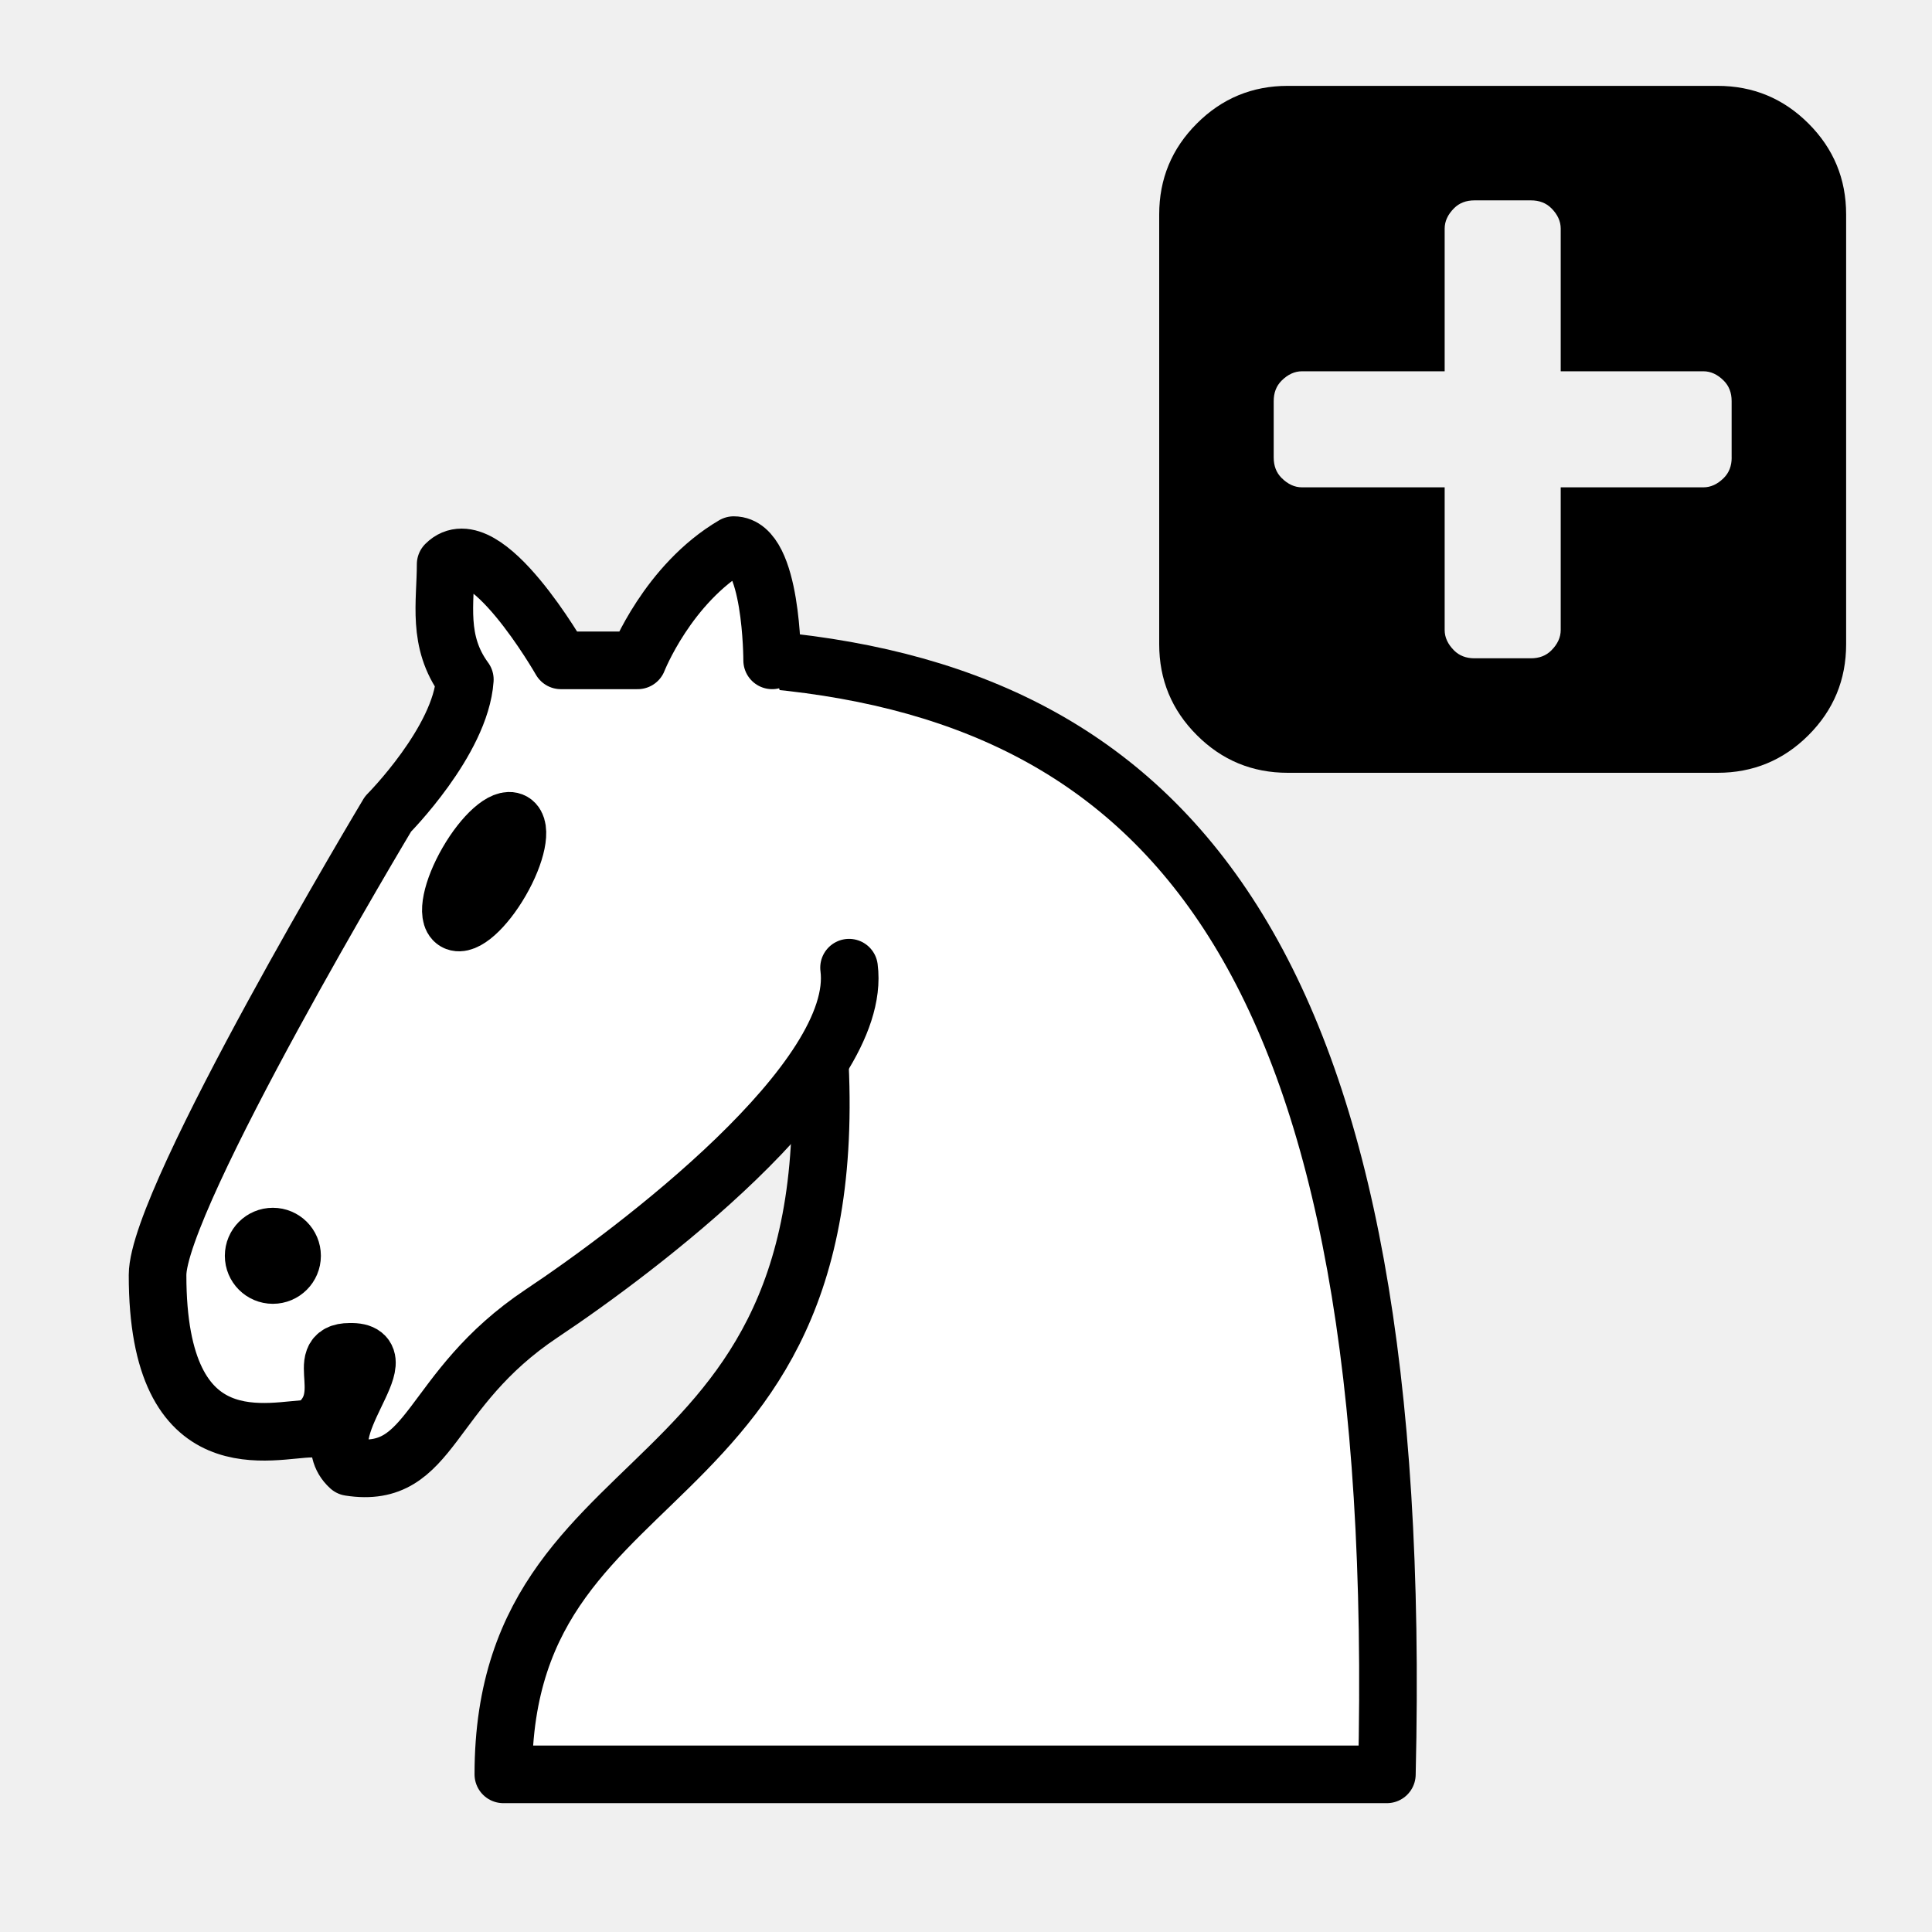
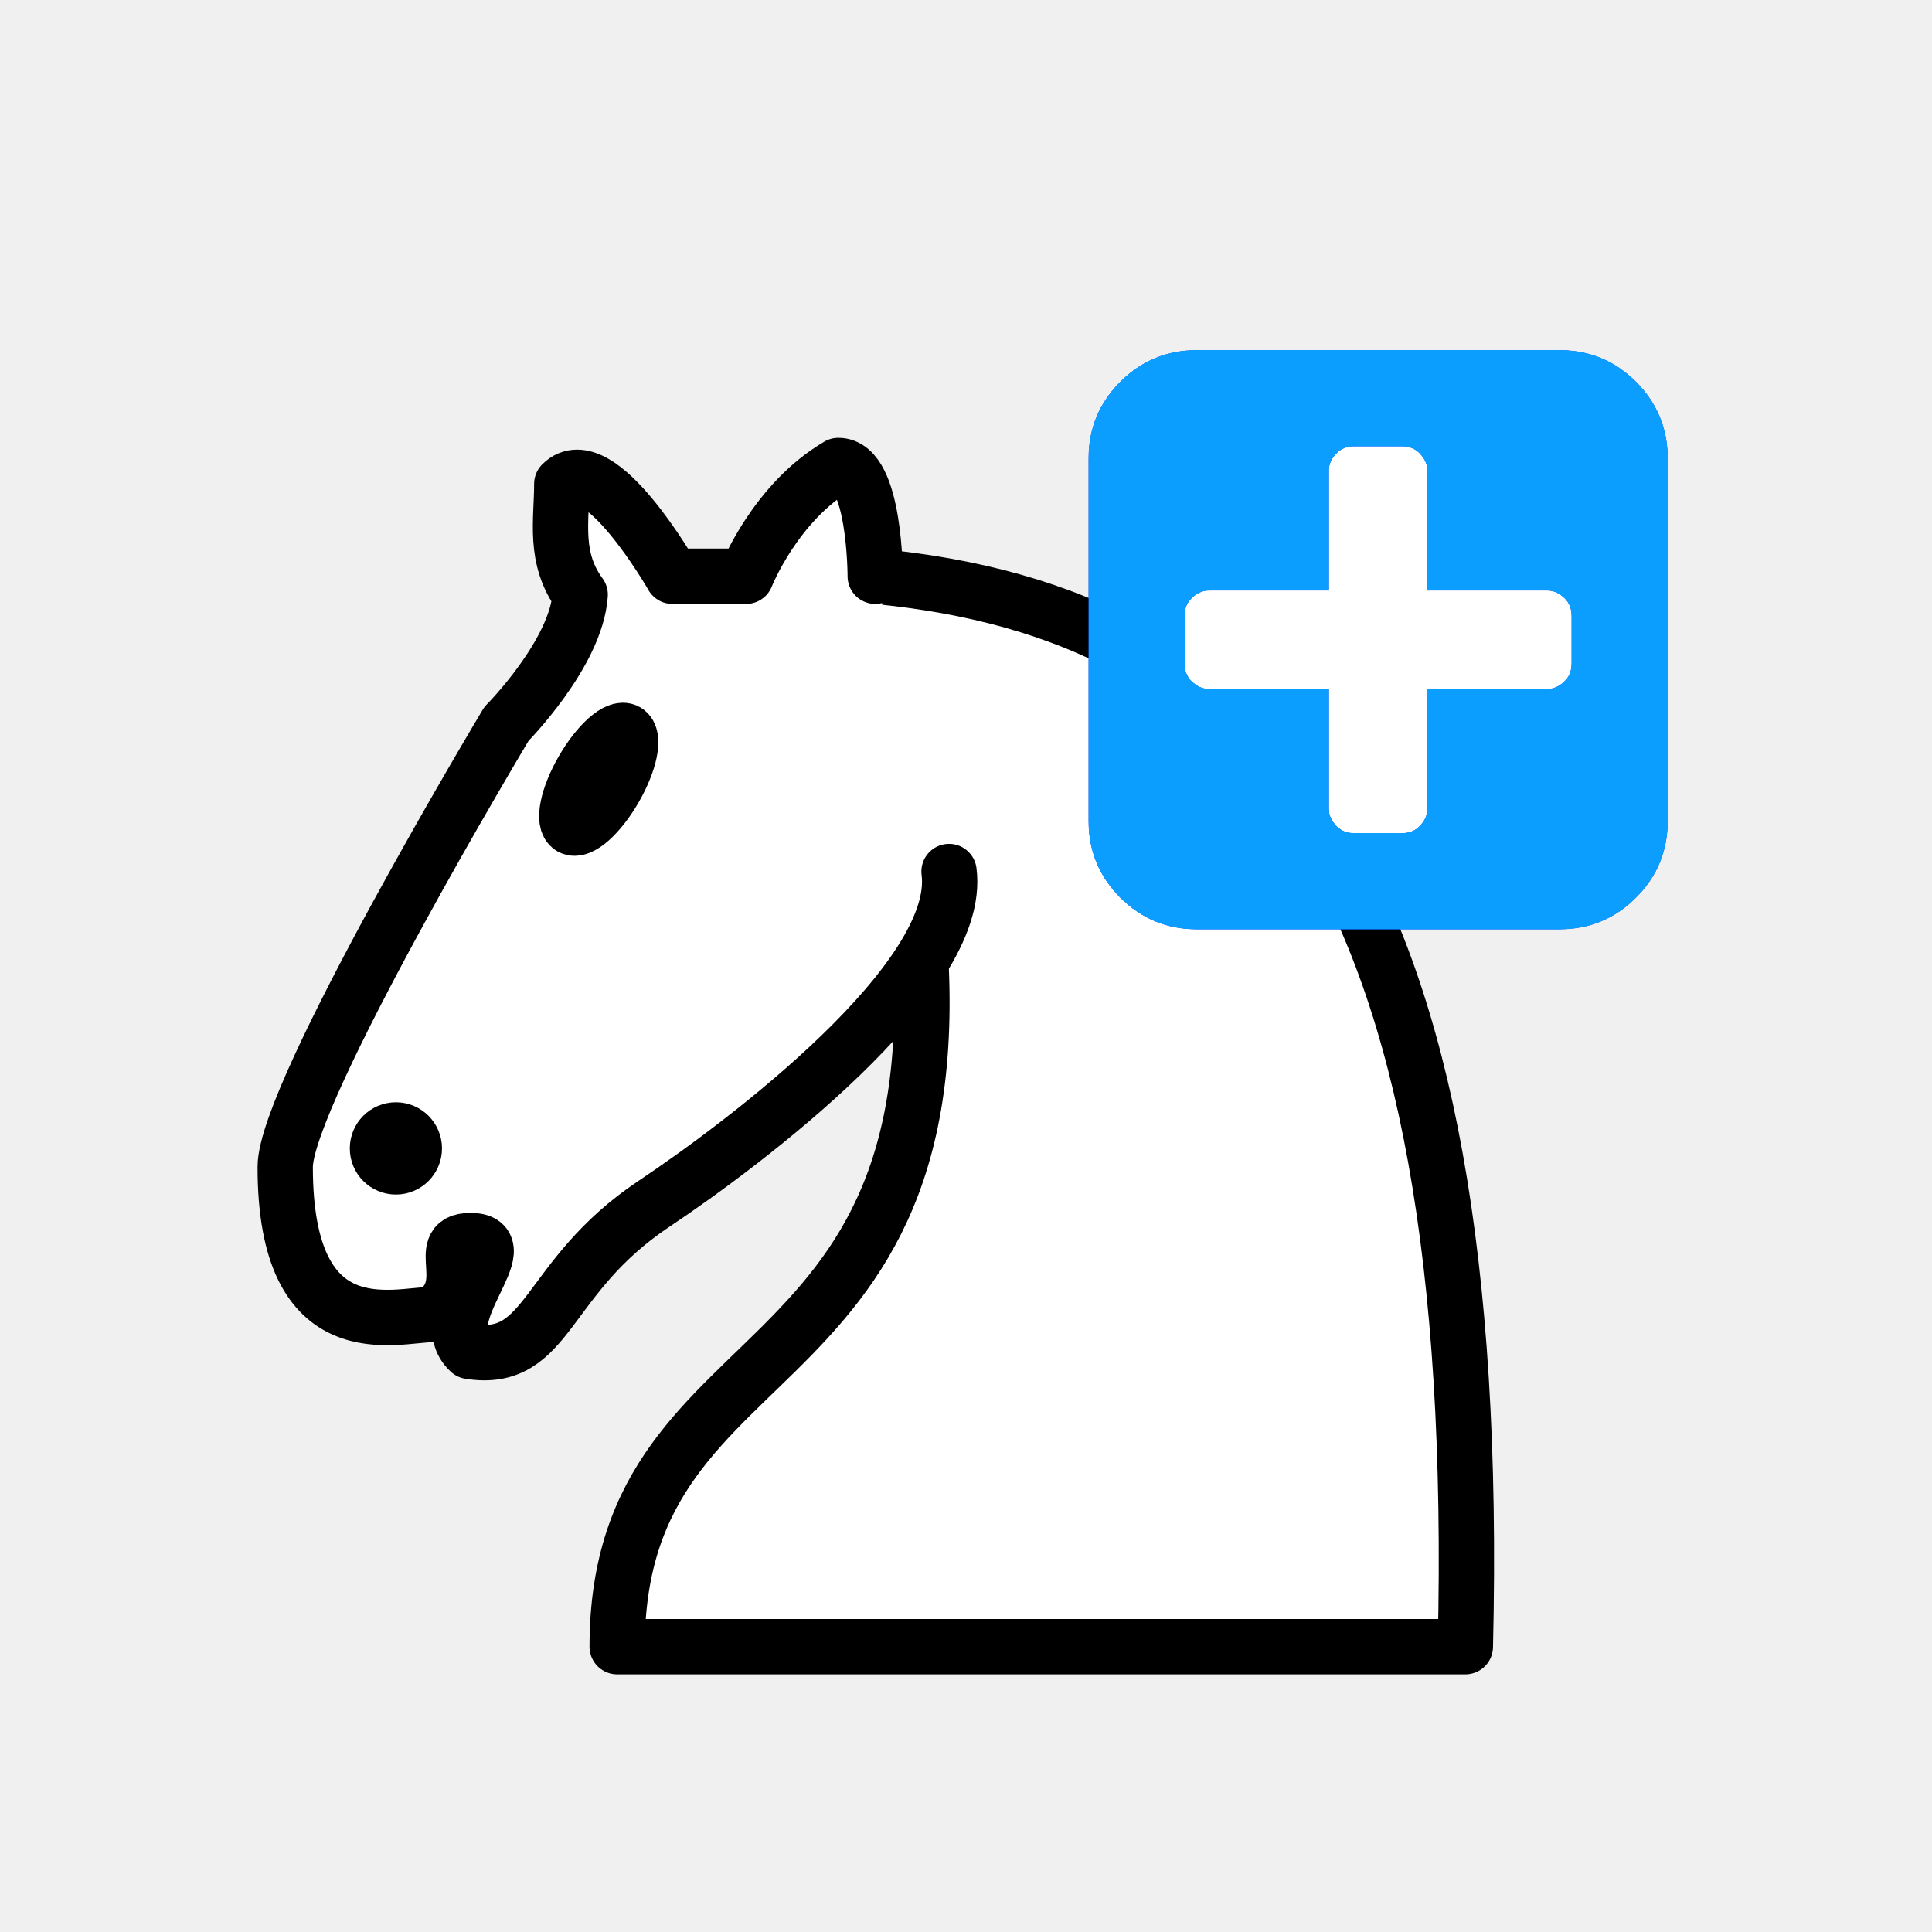
<svg xmlns="http://www.w3.org/2000/svg" version="1.1" width="45" height="45" id="svg4546">
-   <defs id="defs4550" />
+   <defs id="defs4550">
+     <filter style="color-interpolation-filters:sRGB;" id="filter840">
+       <feComposite in2="SourceGraphic" operator="arithmetic" k1="0" k2="1" result="composite1" id="feComposite826" />
+       <feColorMatrix in="composite1" values="1" type="saturate" result="colormatrix1" id="feColorMatrix828" />
+       <feFlood flood-opacity="0" flood-color="rgb(54,146,231)" result="flood1" id="feFlood830" />
+       <feBlend in="flood1" in2="colormatrix1" mode="multiply" result="blend1" id="feBlend832" />
+       <feBlend in2="blend1" mode="screen" result="blend2" id="feBlend834" />
+       <feColorMatrix in="blend2" values="1" type="saturate" result="colormatrix2" id="feColorMatrix836" />
+       <feComposite in="colormatrix2" in2="SourceGraphic" operator="in" k2="1" result="fbSourceGraphic" id="feComposite838" />
+       <feColorMatrix result="fbSourceGraphicAlpha" in="fbSourceGraphic" values="0 0 0 -1 0 0 0 0 -1 0 0 0 0 -1 0 0 0 0 1 0" id="feColorMatrix842" />
+       <feComposite in2="fbSourceGraphic" id="feComposite844" operator="arithmetic" k1="0" k2="1" result="composite1" in="fbSourceGraphic" />
+       <feColorMatrix id="feColorMatrix846" in="composite1" values="1" type="saturate" result="colormatrix1" />
+       <feFlood id="feFlood848" flood-opacity="0" flood-color="rgb(54,146,231)" result="flood1" />
+       <feBlend in2="colormatrix1" id="feBlend850" in="flood1" mode="multiply" result="blend1" />
+       <feBlend in2="blend1" id="feBlend852" mode="screen" result="blend2" />
+       <feColorMatrix id="feColorMatrix854" in="blend2" values="1" type="saturate" result="colormatrix2" />
+       <feComposite in2="fbSourceGraphic" id="feComposite856" in="colormatrix2" operator="in" k2="1" result="composite2" />
+     </filter>
+   </defs>
  <g transform="matrix(0.0456621,0,0,-0.0456621,22.45474,22.73306)" id="g4568" />
  <g id="layer2">
-     <g style="opacity:1;fill:none;fill-opacity:1;fill-rule:evenodd;stroke:#000000;stroke-width:1.5;stroke-linecap:round;stroke-linejoin:round;stroke-miterlimit:4;stroke-dasharray:none;stroke-opacity:1" id="g4544" transform="translate(-1.249998,1.25)">
+     <g style="opacity:1;fill:none;fill-opacity:1;fill-rule:evenodd;stroke:#000000;stroke-width:1.5;stroke-linecap:round;stroke-linejoin:round;stroke-miterlimit:4;stroke-dasharray:none;stroke-opacity:1" id="g4544" transform="matrix(0.96,0,0,0.9609048,1.920002,-0.1568703)">
      <path d="m 19.237,14.131 c 9.395,0.895 14.763,7.158 14.316,25.947 H 12.974 c 0,-8.053 8.947,-5.816 7.158,-18.79" style="fill:#ffffff;stroke:#000000;stroke-width:1.342" id="path4536" />
      <path d="m 21.026,21.289 c 0.34,2.604 -4.966,6.594 -7.158,8.053 -2.684,1.789 -2.523,3.883 -4.474,3.579 -0.932,-0.841 1.262,-2.72 0,-2.684 -0.895,0 0.17,1.101 -0.895,1.789 -0.895,0 -3.582,0.895 -3.579,-3.579 0,-1.789 5.368,-10.737 5.368,-10.737 0,0 1.691,-1.7 1.789,-3.132 -0.653,-0.889 -0.447,-1.789 -0.447,-2.684 0.895,-0.895 2.684,2.237 2.684,2.237 h 1.789 c 0,0 0.698,-1.782 2.237,-2.684 0.895,0 0.895,2.684 0.895,2.684" style="fill:#ffffff;stroke:#000000;stroke-width:1.342" id="path4538" />
      <path d="m 8.053,28 a 0.447,0.447 0 1 1 -0.895,0 0.447,0.447 0 1 1 0.895,0 z" style="fill:#000000;stroke:#000000;stroke-width:1.342" id="path4540" />
      <path d="m 12.914,19.276 a 0.447,1.342 30.001 1 1 -0.775,-0.447 0.447,1.342 30.001 1 1 0.775,0.447 z" style="fill:#000000;stroke:#000000;stroke-width:1.342" id="path4542" />
    </g>
+     <rect style="opacity:1;fill:#ffffff;fill-opacity:1;stroke-width:0.9" id="rect883" width="11.065" height="10.859" x="26.845" y="9.794" ry="1.453" />
  </g>
  <g id="layer1">
-     <path style="fill:currentColor;stroke-width:0.037" d="M 40.333,10.658 V 9.342 q 0,-0.292 -0.183,-0.475 Q 39.932,8.648 39.676,8.648 H 36.352 V 5.324 q 0,-0.256 -0.219,-0.475 Q 35.95,4.667 35.658,4.667 h -1.315 q -0.292,0 -0.475,0.183 -0.219,0.219 -0.219,0.475 V 8.648 h -3.324 q -0.256,0 -0.475,0.219 -0.183,0.183 -0.183,0.475 v 1.315 q 0,0.292 0.183,0.475 0.219,0.219 0.475,0.219 h 3.324 v 3.324 q 0,0.256 0.219,0.475 0.183,0.183 0.475,0.183 h 1.315 q 0.292,0 0.475,-0.183 0.219,-0.219 0.219,-0.475 v -3.324 h 3.324 q 0.256,0 0.475,-0.219 0.183,-0.183 0.183,-0.475 z M 43,4.995 V 15.005 q 0,1.242 -0.877,2.119 Q 41.247,18 40.005,18 H 29.995 Q 28.753,18 27.877,17.123 27,16.247 27,15.005 V 4.995 Q 27,3.753 27.877,2.877 28.753,2 29.995,2 h 10.009 q 1.242,0 2.119,0.877 Q 43,3.753 43,4.995 Z" id="path4566" />
+     <path style="opacity:1;fill:#0337e7;fill-opacity:1;stroke-width:0.032;filter:url(#filter840)" d="m 38.722,11.444 v -1.15 q 0,-0.256 -0.16,-0.416 -0.192,-0.192 -0.416,-0.192 h -2.909 v -2.908 q 0,-0.224 -0.192,-0.416 -0.16,-0.16 -0.416,-0.16 h -1.151 q -0.256,0 -0.416,0.16 -0.192,0.192 -0.192,0.416 v 2.908 h -2.909 q -0.224,0 -0.416,0.192 -0.16,0.16 -0.16,0.416 v 1.15 q 0,0.256 0.16,0.416 0.192,0.192 0.416,0.192 h 2.909 v 2.908 q 0,0.224 0.192,0.416 0.16,0.16 0.416,0.16 h 1.151 q 0.256,0 0.416,-0.16 0.192,-0.192 0.192,-0.416 v -2.908 h 2.909 q 0.224,0 0.416,-0.192 0.16,-0.16 0.16,-0.416 z M 41.055,6.49 V 15.248 q 0,1.087 -0.767,1.854 -0.767,0.767 -1.854,0.767 h -8.758 q -1.087,0 -1.854,-0.767 -0.767,-0.767 -0.767,-1.854 V 6.49 q 0,-1.087 0.767,-1.854 0.767,-0.767 1.854,-0.767 h 8.758 q 1.087,0 1.854,0.767 0.767,0.767 0.767,1.854 z" id="path4566" transform="matrix(0.9642856,0,0,0.9642856,-0.739082,4.419632)" />
  </g>
</svg>
